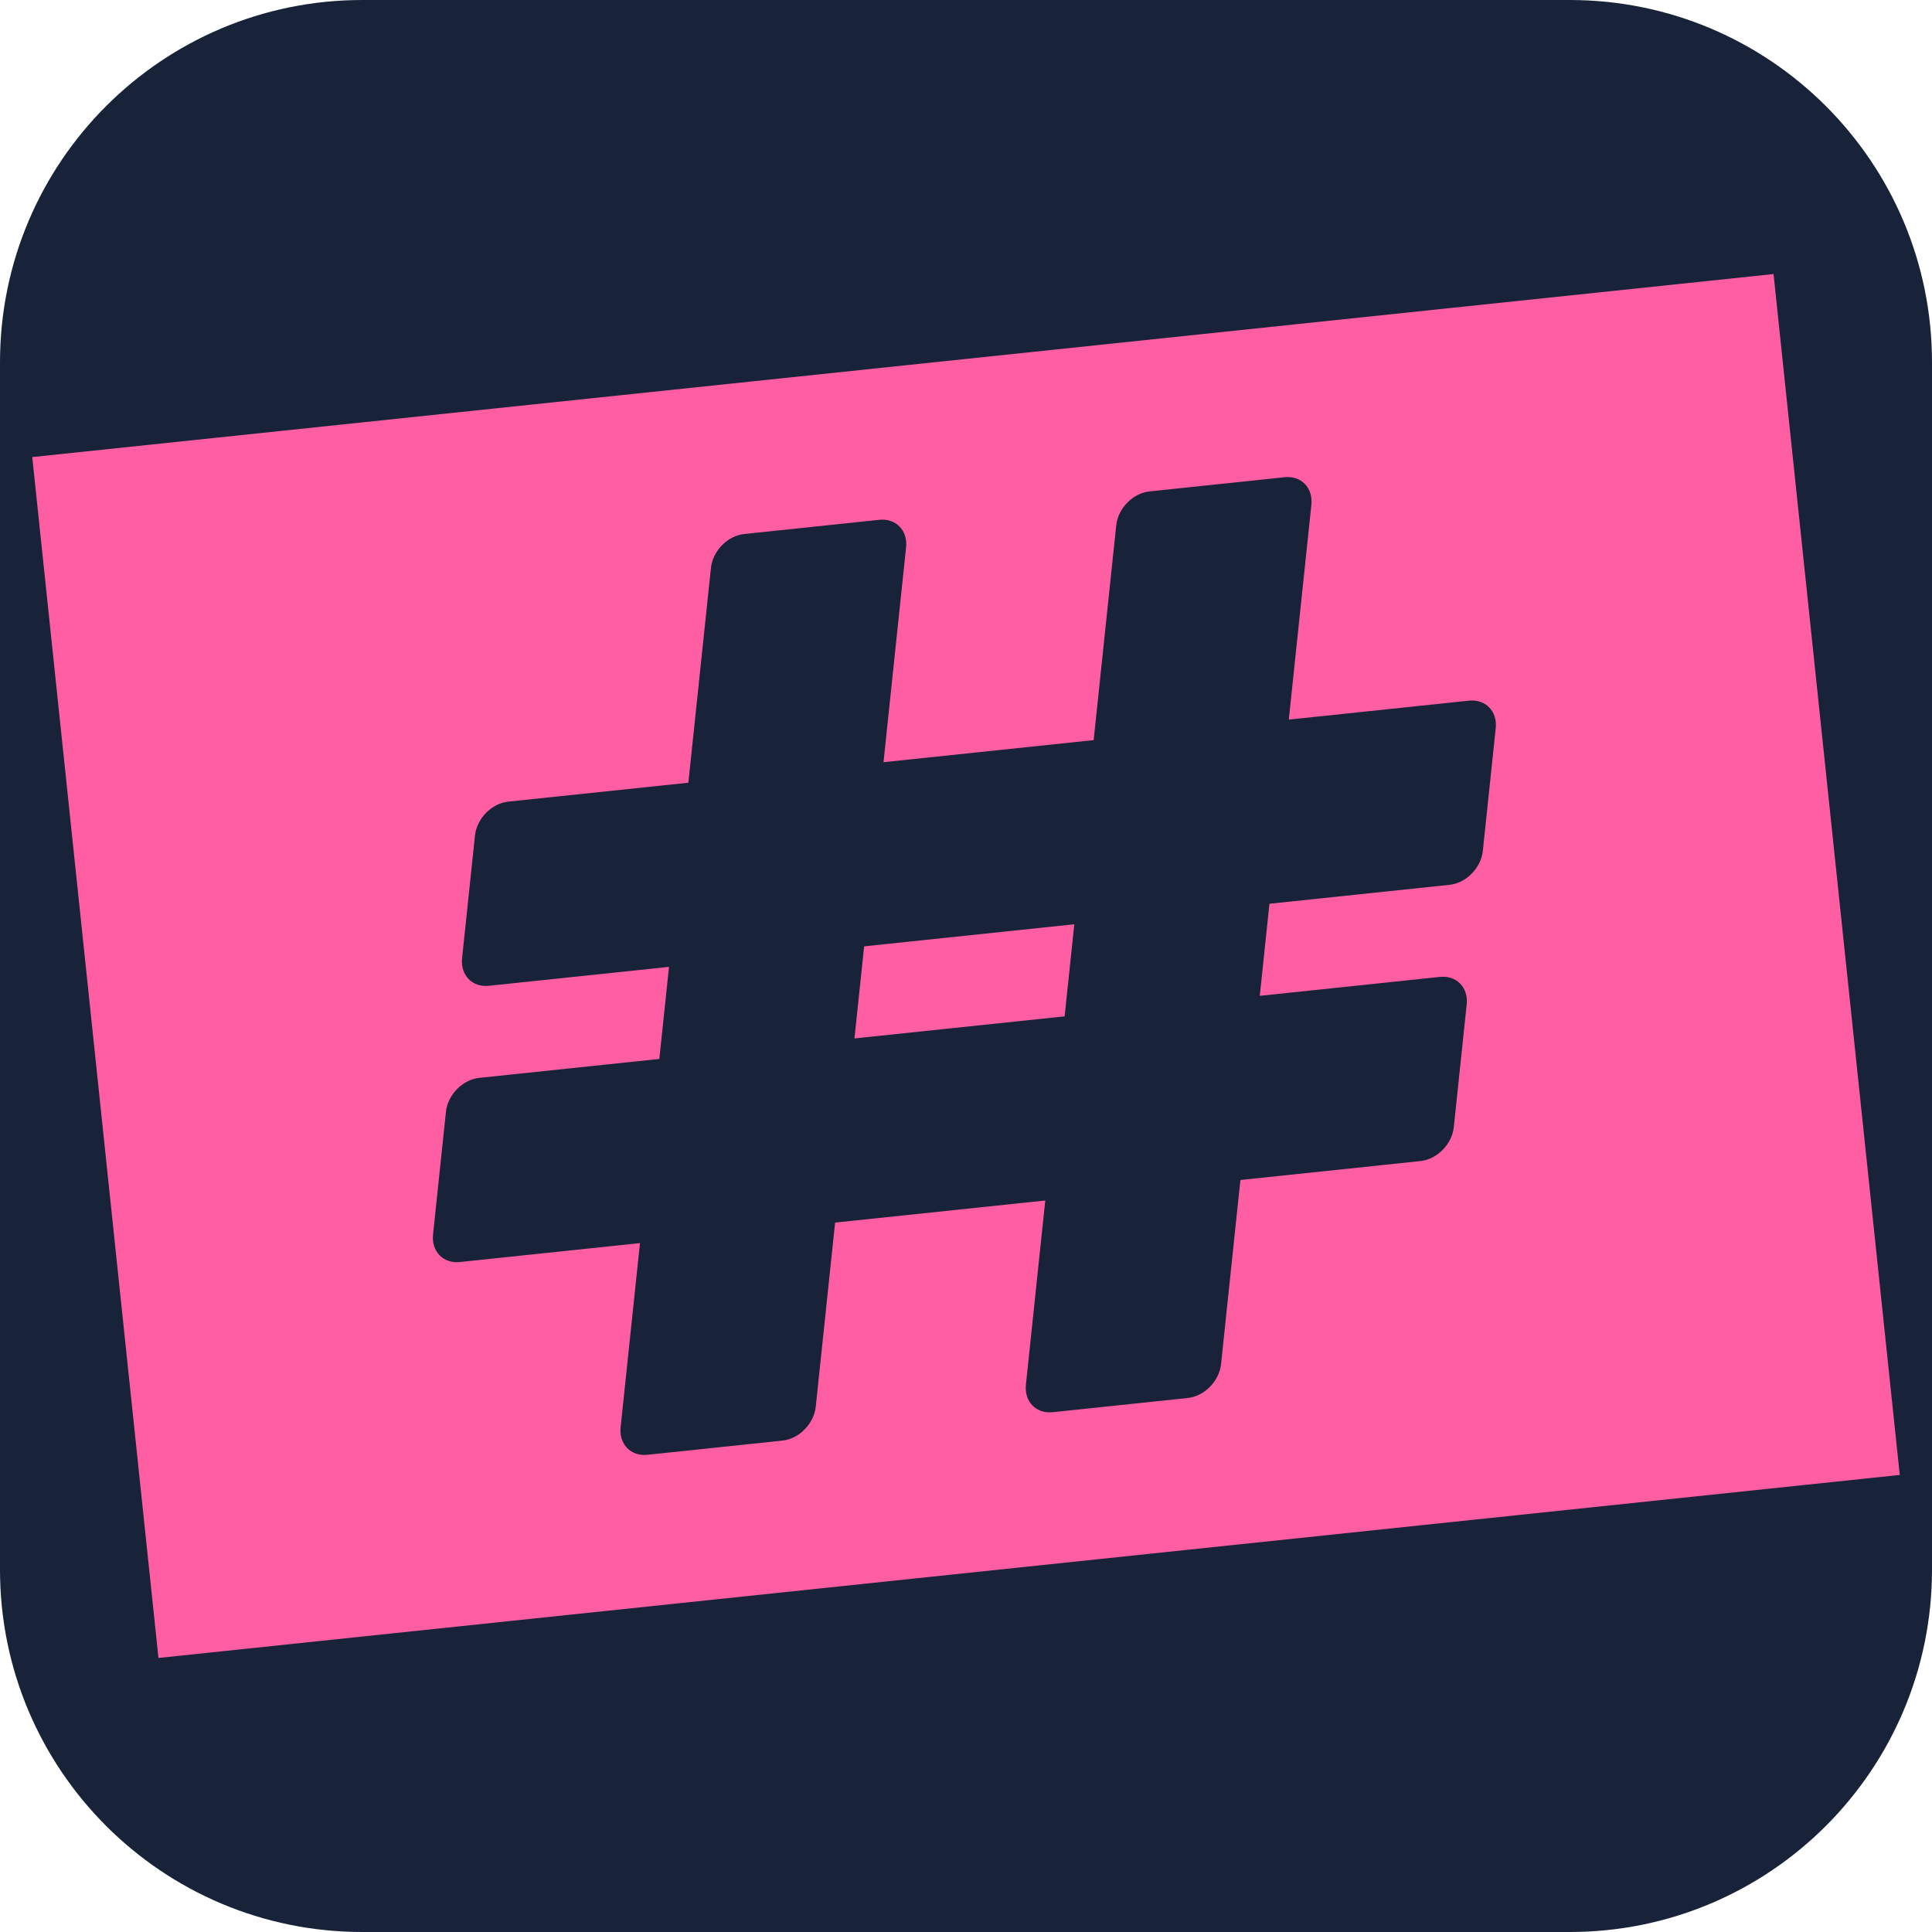
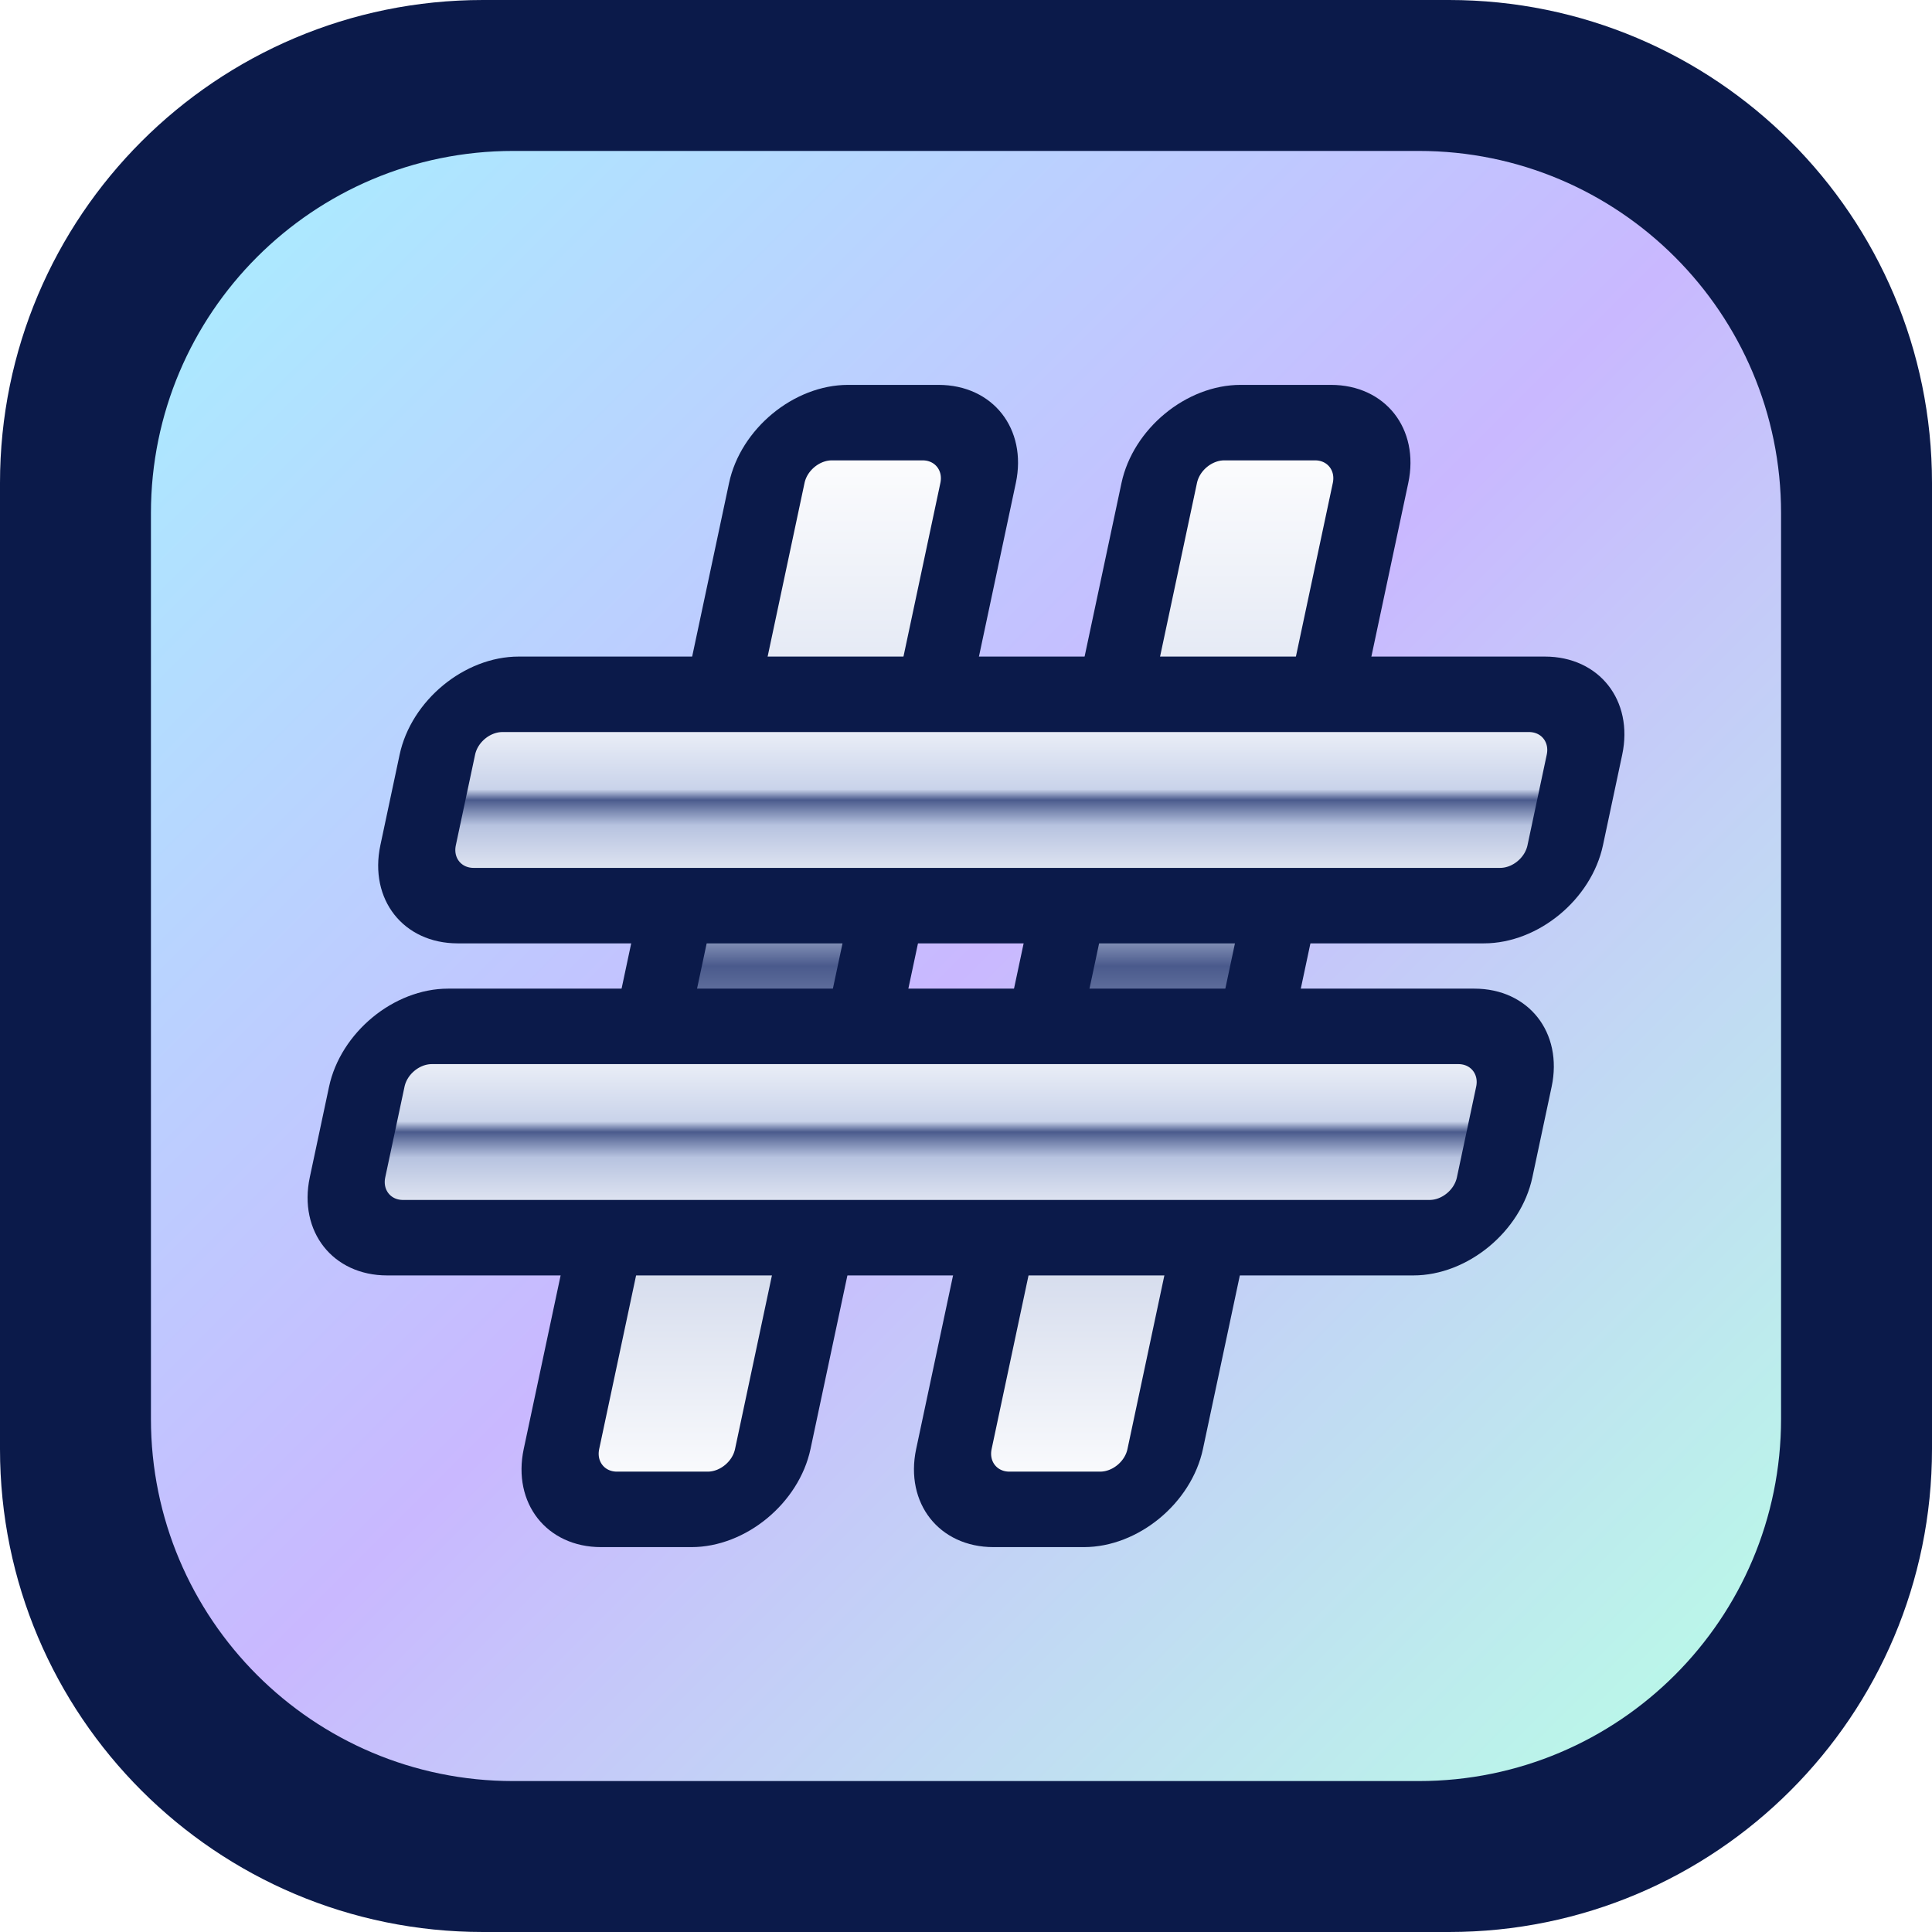
<svg xmlns="http://www.w3.org/2000/svg" viewBox="0 0 64 64">
-   <rect width="64" height="64" rx="12" fill="#18233a" />
-   <g transform="rotate(-6 32 32)">
-     <rect x="3" y="12" width="58" height="40" fill="#ff5fa2" />
-     <g fill="#18233a" transform="translate(32 32) skewX(-12) translate(-32 -32)">
-       <rect x="22" y="17" width="6.5" height="30" rx="1" />
-       <rect x="35.5" y="17" width="6.5" height="30" rx="1" />
-       <rect x="15" y="25" width="34" height="6" rx="1" />
-       <rect x="15" y="34" width="34" height="6" rx="1" />
-     </g>
+   <defs>
+     <linearGradient id="bg" x1="0" y1="0" x2="1" y2="1">
+       <stop offset="0" stop-color="#a8f0ff" />
+       <stop offset=".5" stop-color="#c9b8ff" />
+       <stop offset="1" stop-color="#b8ffe6" />
+     </linearGradient>
+     <linearGradient id="chrome" x1="0" y1="0" x2="0" y2="1">
+       <stop offset="0" stop-color="#ffffff" />
+       <stop offset=".45" stop-color="#c9d3ea" />
+       <stop offset=".5" stop-color="#4a5a8c" />
+       <stop offset=".62" stop-color="#b7c3e0" />
+       <stop offset="1" stop-color="#ffffff" />
+     </linearGradient>
+   </defs>
+   <rect width="64" height="64" rx="16" fill="#0b1a4a" />
+   <rect x="5" y="5" width="54" height="54" rx="12" fill="url(#bg)" />
+   <g fill="url(#chrome)" stroke="#0b1a4a" stroke-width="2.5" stroke-linejoin="round" transform="translate(32 32) skewX(-12) translate(-32 -32)">
+     <rect x="22" y="14" width="7" height="36" rx="2" />
+     <rect x="35" y="14" width="7" height="36" rx="2" />
+     <rect x="13" y="23" width="38" height="7" rx="2" />
+     <rect x="13" y="34" width="38" height="7" rx="2" />
  </g>
</svg>
